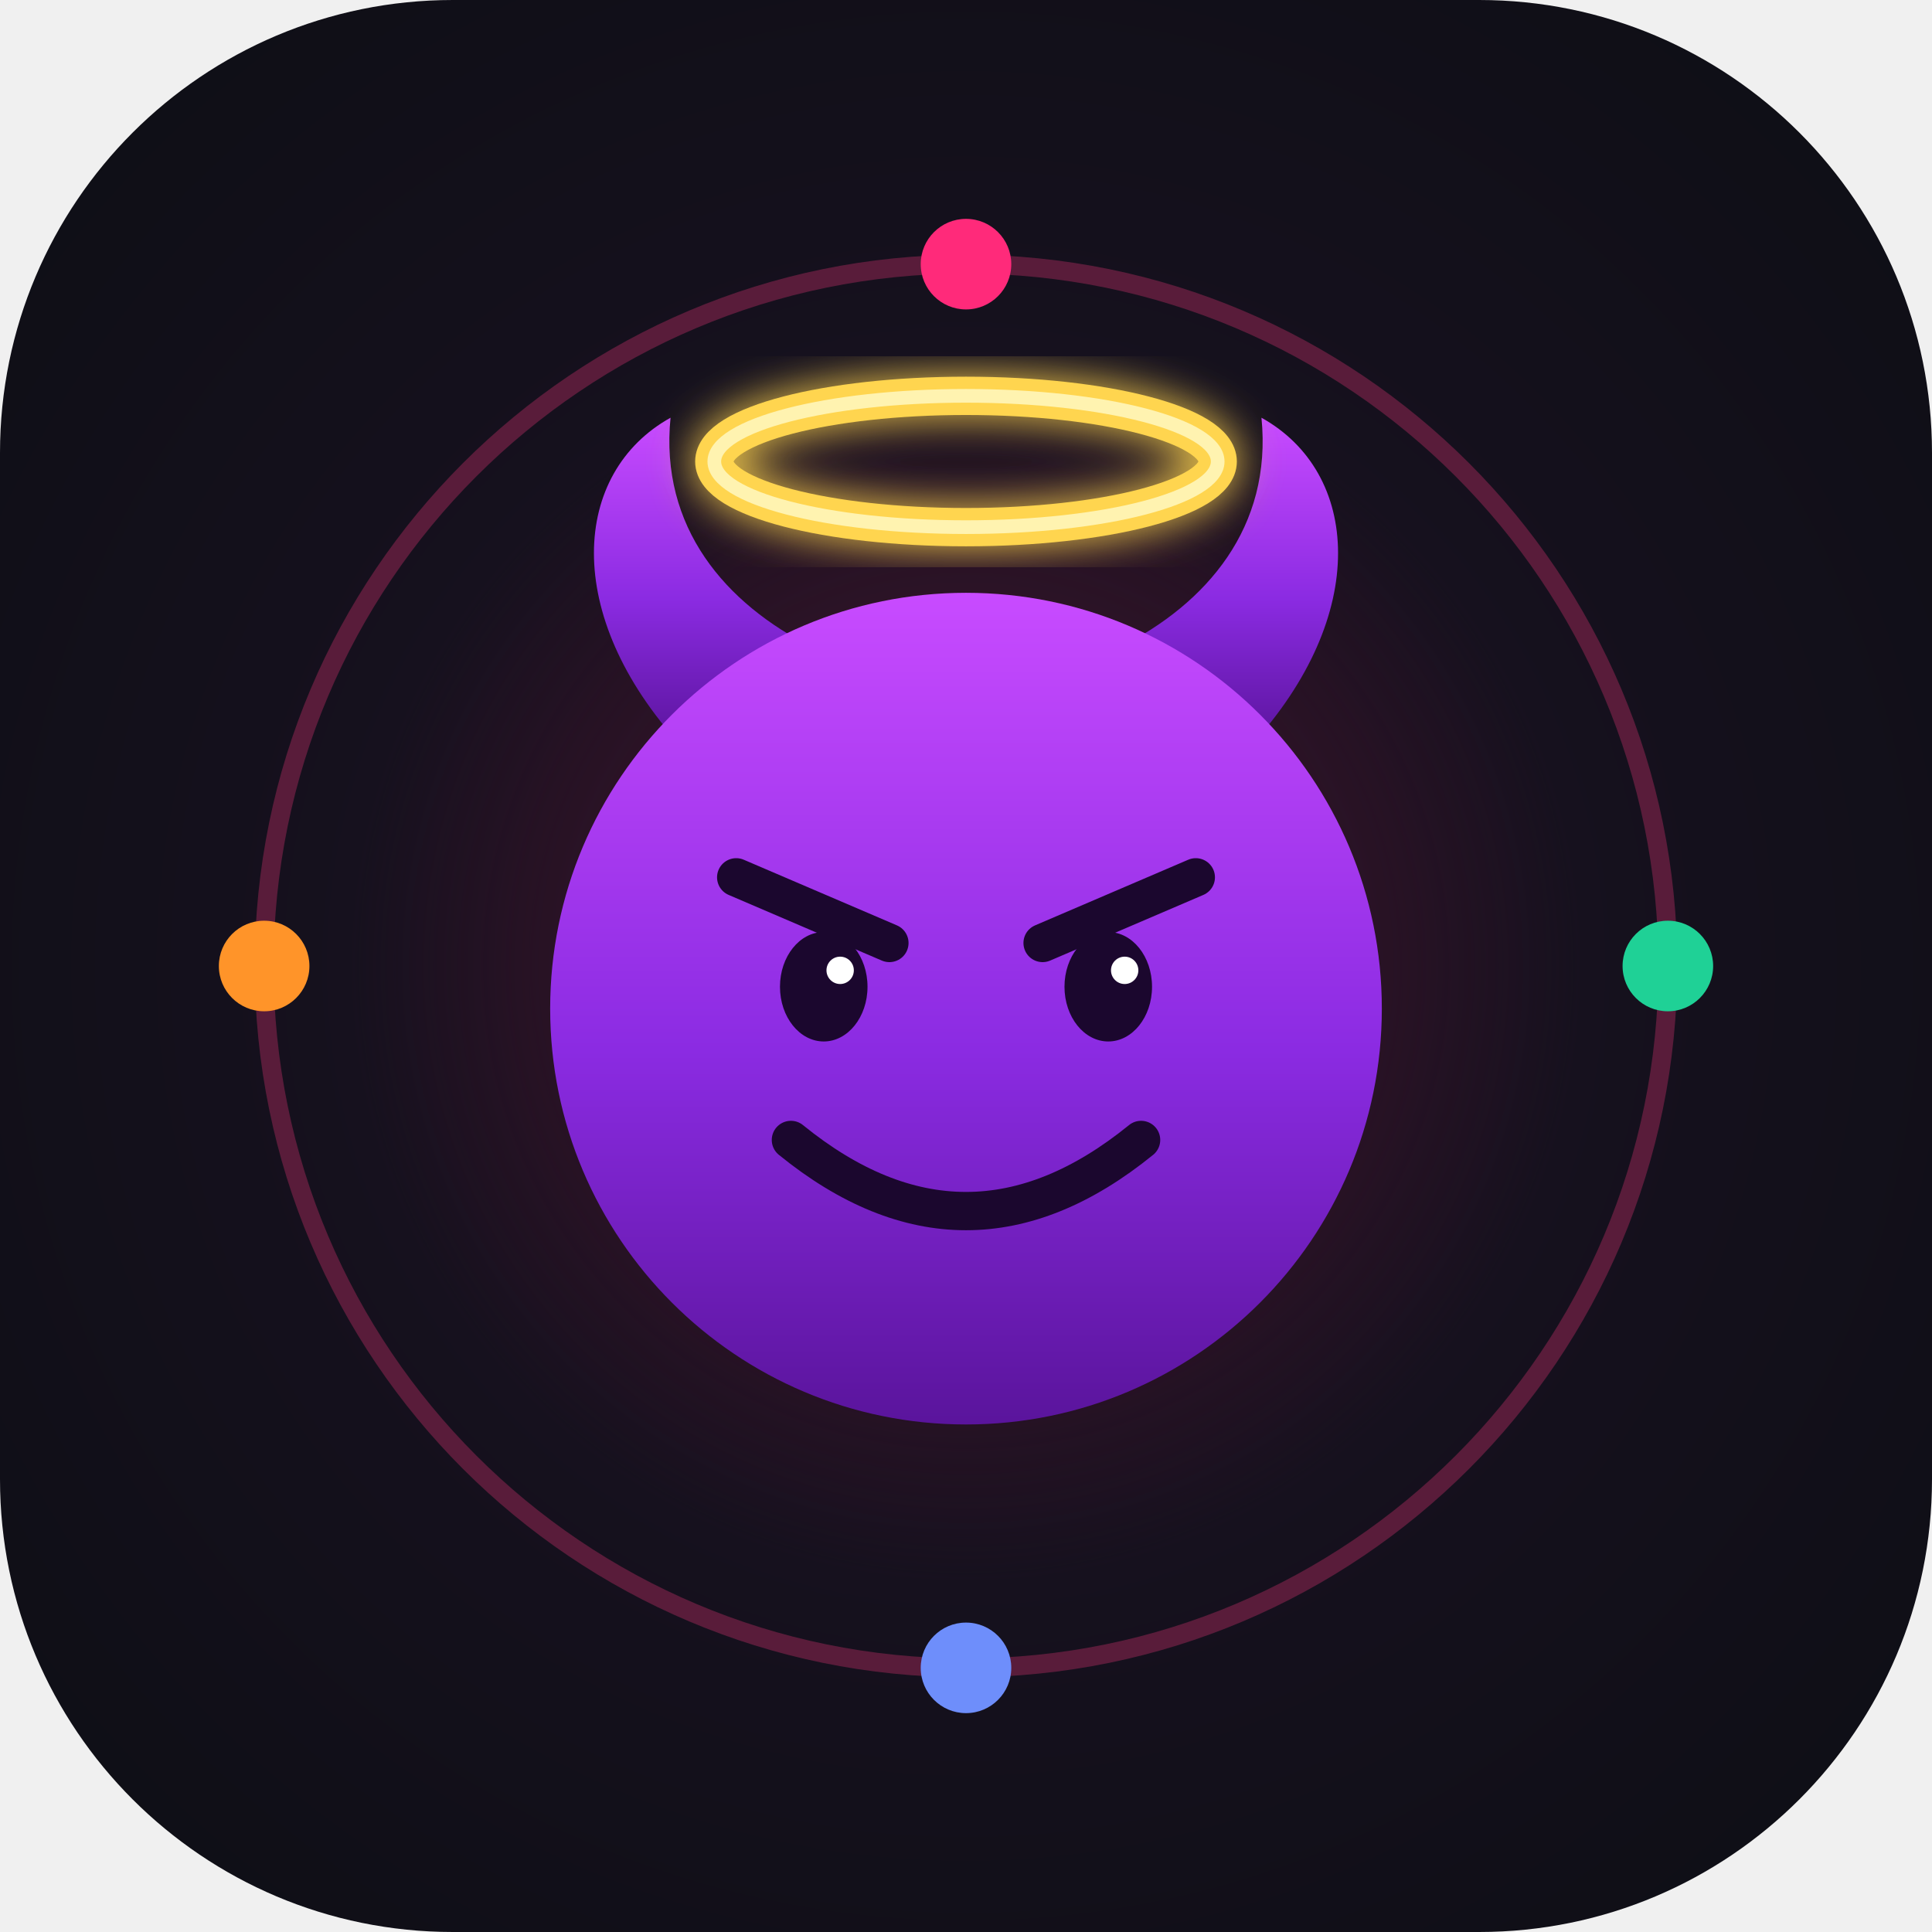
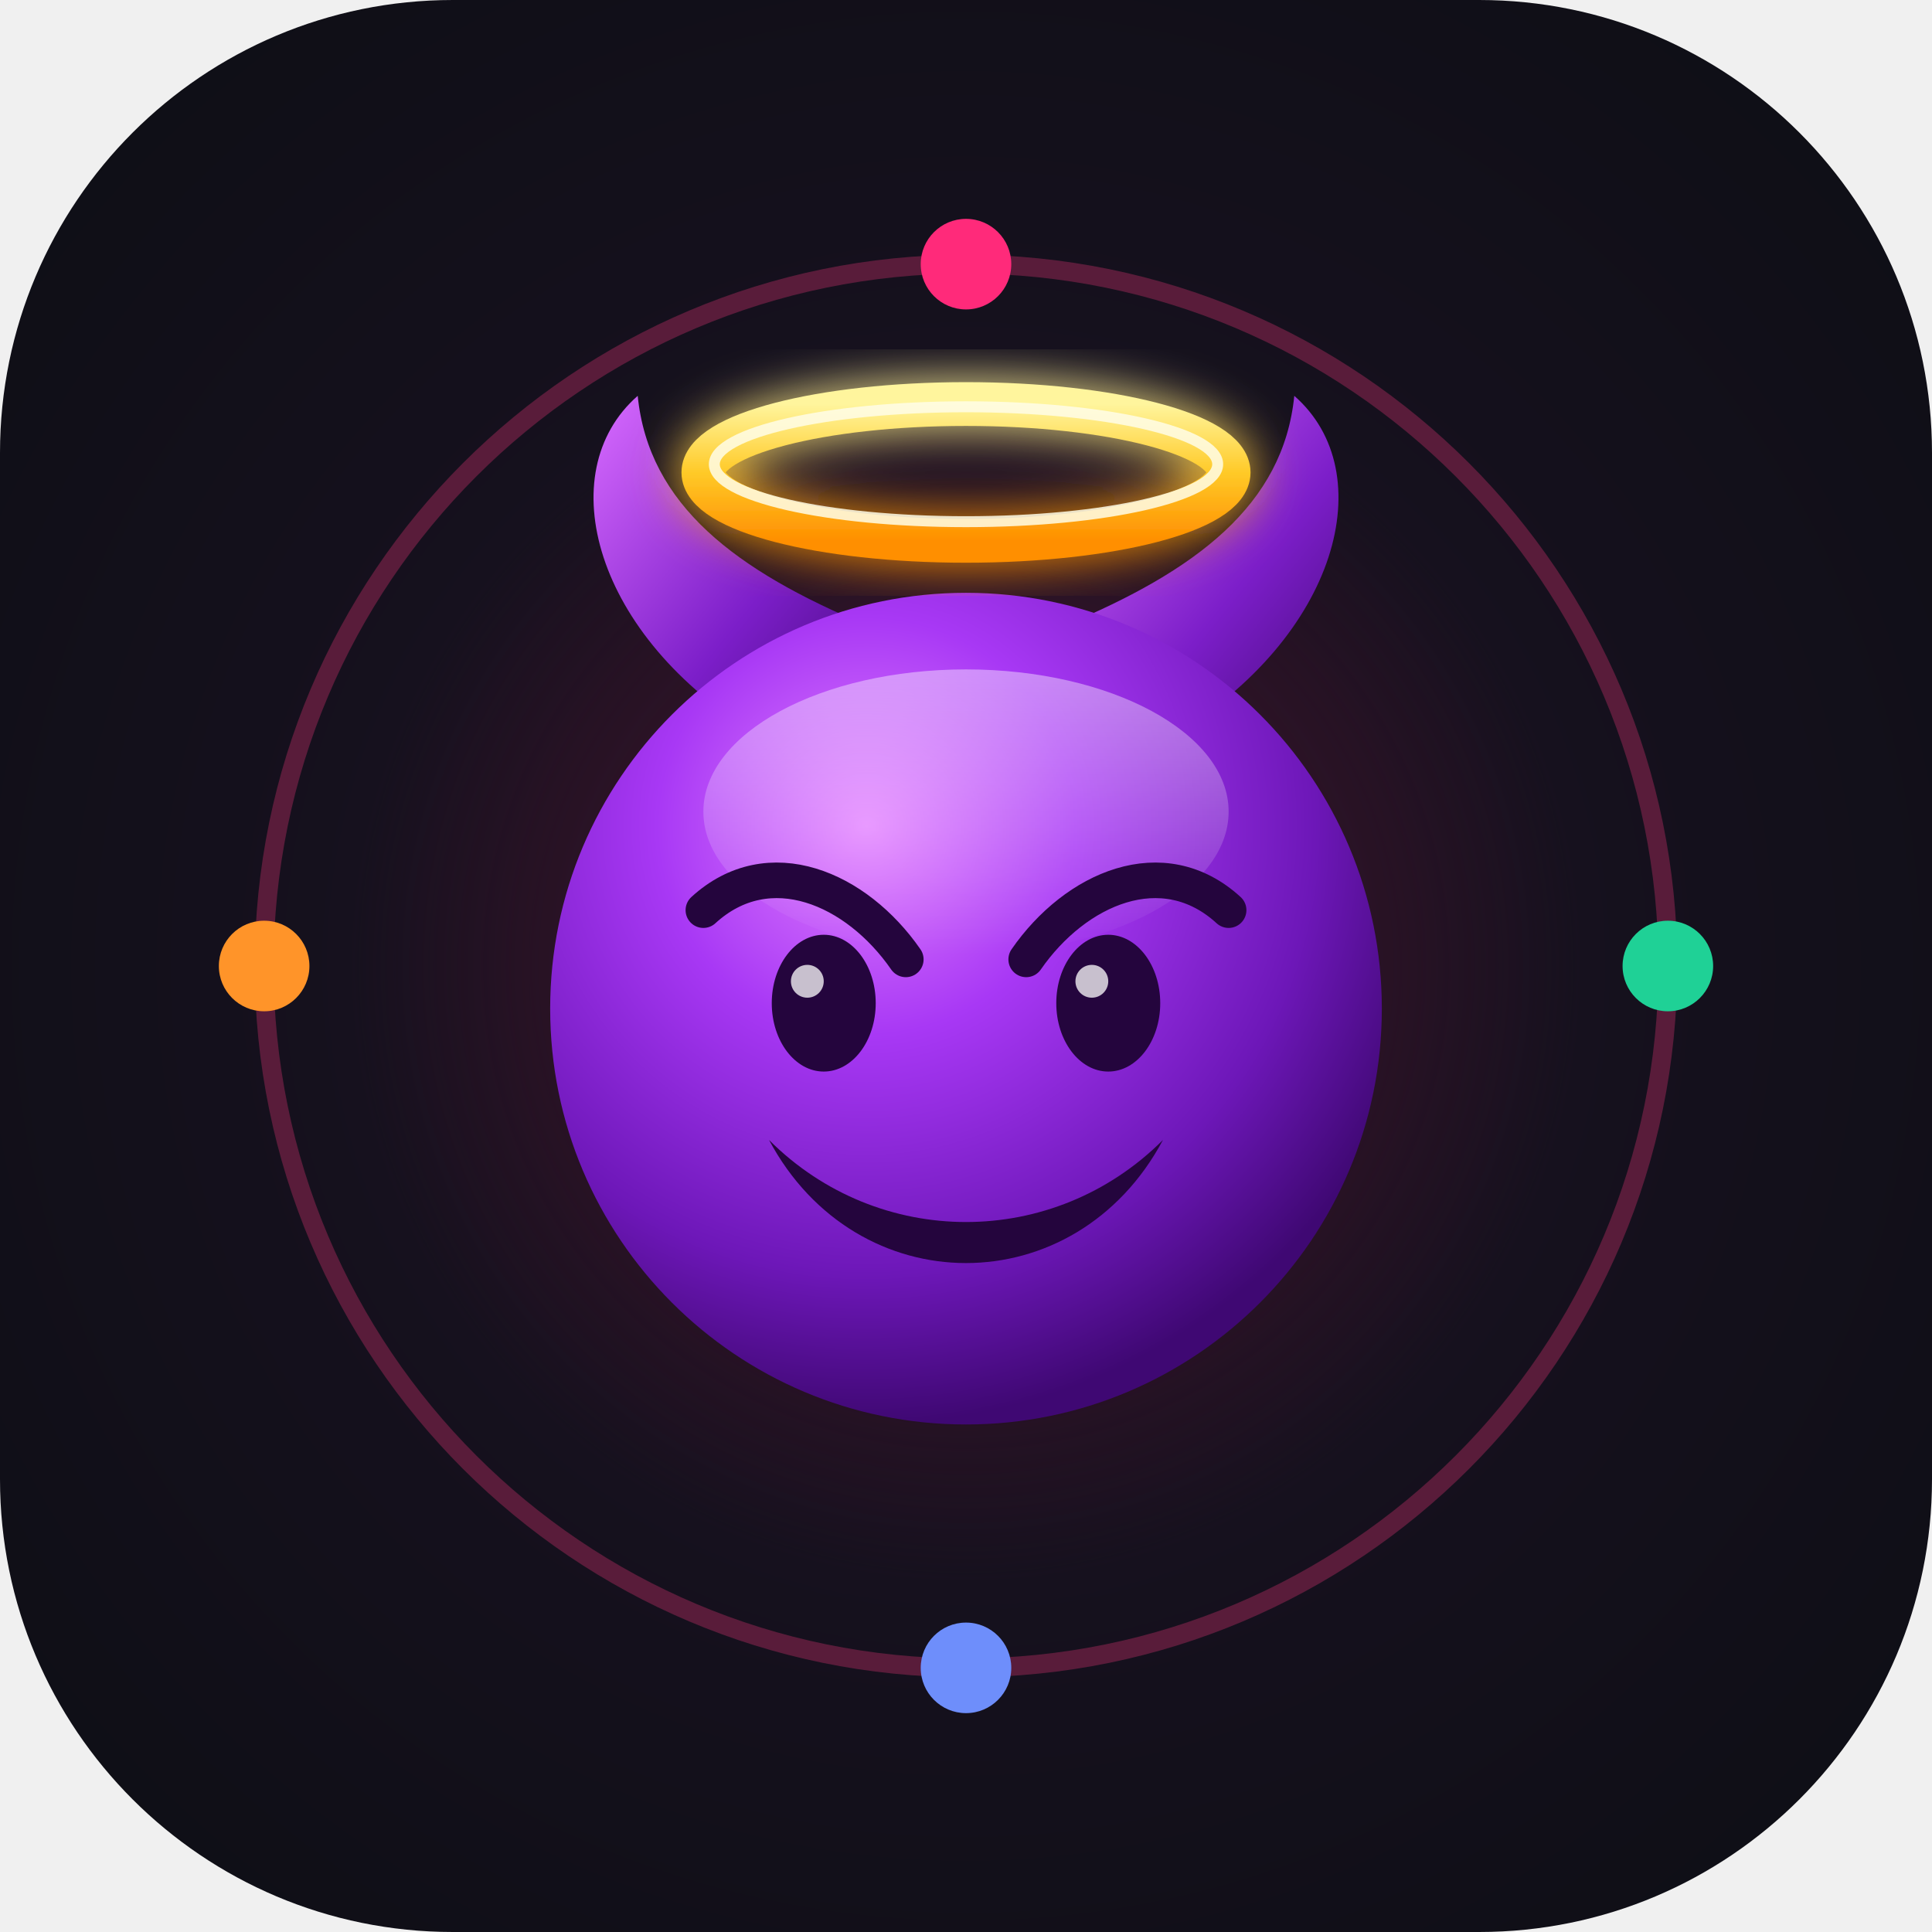
<svg xmlns="http://www.w3.org/2000/svg" viewBox="0 0 512 512" width="512" height="512">
  <defs>
    <radialGradient id="bgGrad" cx="50%" cy="50%" r="70%">
      <stop offset="0%" stop-color="#1d1326" />
      <stop offset="100%" stop-color="#0d0e14" />
    </radialGradient>
    <radialGradient id="centerGlow" cx="50%" cy="50%" r="50%">
      <stop offset="0%" stop-color="#5c1d3c" stop-opacity="0.75" />
      <stop offset="70%" stop-color="#3a1329" stop-opacity="0.45" />
      <stop offset="100%" stop-color="#3a1329" stop-opacity="0" />
    </radialGradient>
-     <linearGradient id="devilGrad" x1="0%" y1="0%" x2="0%" y2="100%">
-       <stop offset="0%" stop-color="#c84bff" />
-       <stop offset="55%" stop-color="#8b2be2" />
-       <stop offset="100%" stop-color="#5a149c" />
+     <radialGradient id="devil3D" cx="38%" cy="28%" r="72%">
+       <stop offset="0%" stop-color="#e382ff" />
+       <stop offset="35%" stop-color="#a838f5" />
+       <stop offset="75%" stop-color="#6d17b8" />
+       <stop offset="100%" stop-color="#3f0873" />
+     </radialGradient>
+     <linearGradient id="hornGrad" x1="0%" y1="0%" x2="100%" y2="100%">
+       <stop offset="0%" stop-color="#d86bff" />
+       <stop offset="60%" stop-color="#7c1ec9" />
+       <stop offset="100%" stop-color="#450a7a" />
    </linearGradient>
-     <filter id="haloGlow" x="-30%" y="-30%" width="160%" height="160%">
-       <feGaussianBlur stdDeviation="4" result="blur" />
+     <linearGradient id="glossGrad" x1="0%" y1="0%" x2="0%" y2="100%">
+       <stop offset="0%" stop-color="#ffffff" stop-opacity="0.42" />
+       <stop offset="100%" stop-color="#ffffff" stop-opacity="0" />
+     </linearGradient>
+     <linearGradient id="haloGrad" x1="0%" y1="0%" x2="0%" y2="100%">
+       <stop offset="0%" stop-color="#fff59d" />
+       <stop offset="50%" stop-color="#ffca28" />
+       <stop offset="100%" stop-color="#ff8f00" />
+     </linearGradient>
+     <filter id="haloGlow" x="-40%" y="-40%" width="180%" height="180%">
+       <feGaussianBlur stdDeviation="4.5" result="blur" />
      <feMerge>
        <feMergeNode in="blur" />
        <feMergeNode in="SourceGraphic" />
      </feMerge>
    </filter>
  </defs>
  <rect width="512" height="512" rx="120" fill="url(#bgGrad)" />
  <circle cx="256" cy="256" r="165" fill="url(#centerGlow)" />
  <circle cx="256" cy="256" r="186" fill="none" stroke="#591c3a" stroke-width="5" />
  <circle cx="256" cy="70" r="12" fill="#ff2a7a" />
  <circle cx="442" cy="256" r="12" fill="#1fd196" />
  <circle cx="256" cy="442" r="12" fill="#6e8efb" />
  <circle cx="70" cy="256" r="12" fill="#ff9429" />
  <g transform="translate(256, 276) scale(1.45)">
-     <path d="M -52,-54 C -74,-78 -72,-104 -54,-114 C -56,-94 -44,-80 -28,-72 Z" fill="url(#devilGrad)" />
-     <path d="M 52,-54 C 74,-78 72,-104 54,-114 C 56,-94 44,-80 28,-72 Z" fill="url(#devilGrad)" />
-     <circle cx="0" cy="-6" r="76" fill="url(#devilGrad)" />
-     <ellipse cx="0" cy="-106" rx="46" ry="12" fill="none" stroke="#ffd54f" stroke-width="7" filter="url(#haloGlow)" />
-     <ellipse cx="0" cy="-106" rx="46" ry="12" fill="none" stroke="#fff3b0" stroke-width="2.5" />
-     <path d="M -42,-30 L -14,-18" stroke="#1b072e" stroke-width="7" stroke-linecap="round" />
-     <path d="M 42,-30 L 14,-18" stroke="#1b072e" stroke-width="7" stroke-linecap="round" />
-     <ellipse cx="-26" cy="-10" rx="8" ry="10" fill="#1b072e" />
-     <ellipse cx="26" cy="-10" rx="8" ry="10" fill="#1b072e" />
-     <circle cx="-23" cy="-13" r="2.5" fill="#ffffff" />
-     <circle cx="29" cy="-13" r="2.5" fill="#ffffff" />
-     <path d="M -32,18 Q 0,44 32,18" fill="none" stroke="#1b072e" stroke-width="7" stroke-linecap="round" />
+     <path d="M -38,-56 C -68,-74 -76,-104 -60,-118 C -58,-98 -42,-86 -18,-76 Z" fill="url(#hornGrad)" />
+     <path d="M 38,-56 C 68,-74 76,-104 60,-118 C 58,-98 42,-86 18,-76 Z" fill="url(#hornGrad)" />
+     <circle cx="0" cy="-6" r="76" fill="url(#devil3D)" />
+     <ellipse cx="0" cy="-42" rx="48" ry="26" fill="url(#glossGrad)" />
+     <ellipse cx="0" cy="-104" rx="48" ry="12.5" fill="none" stroke="url(#haloGrad)" stroke-width="8" filter="url(#haloGlow)" />
+     <ellipse cx="0" cy="-105.5" rx="46" ry="10.5" fill="none" stroke="#fffde7" stroke-width="2" opacity="0.85" />
+     <path d="M -48,-24 C -36,-35 -20,-28 -11,-15" fill="none" stroke="#24053d" stroke-width="6.5" stroke-linecap="round" />
+     <path d="M 48,-24 C 36,-35 20,-28 11,-15" fill="none" stroke="#24053d" stroke-width="6.5" stroke-linecap="round" />
+     <ellipse cx="-26" cy="-7" rx="9.5" ry="12.5" fill="#24053d" />
+     <ellipse cx="26" cy="-7" rx="9.5" ry="12.5" fill="#24053d" />
+     <circle cx="-29" cy="-11" r="3" fill="#ffffff" opacity="0.75" />
+     <circle cx="23" cy="-11" r="3" fill="#ffffff" opacity="0.75" />
+     <path d="M -36,18 C -16,38 16,38 36,18 C 20,48 -20,48 -36,18 Z" fill="#24053d" />
  </g>
</svg>
